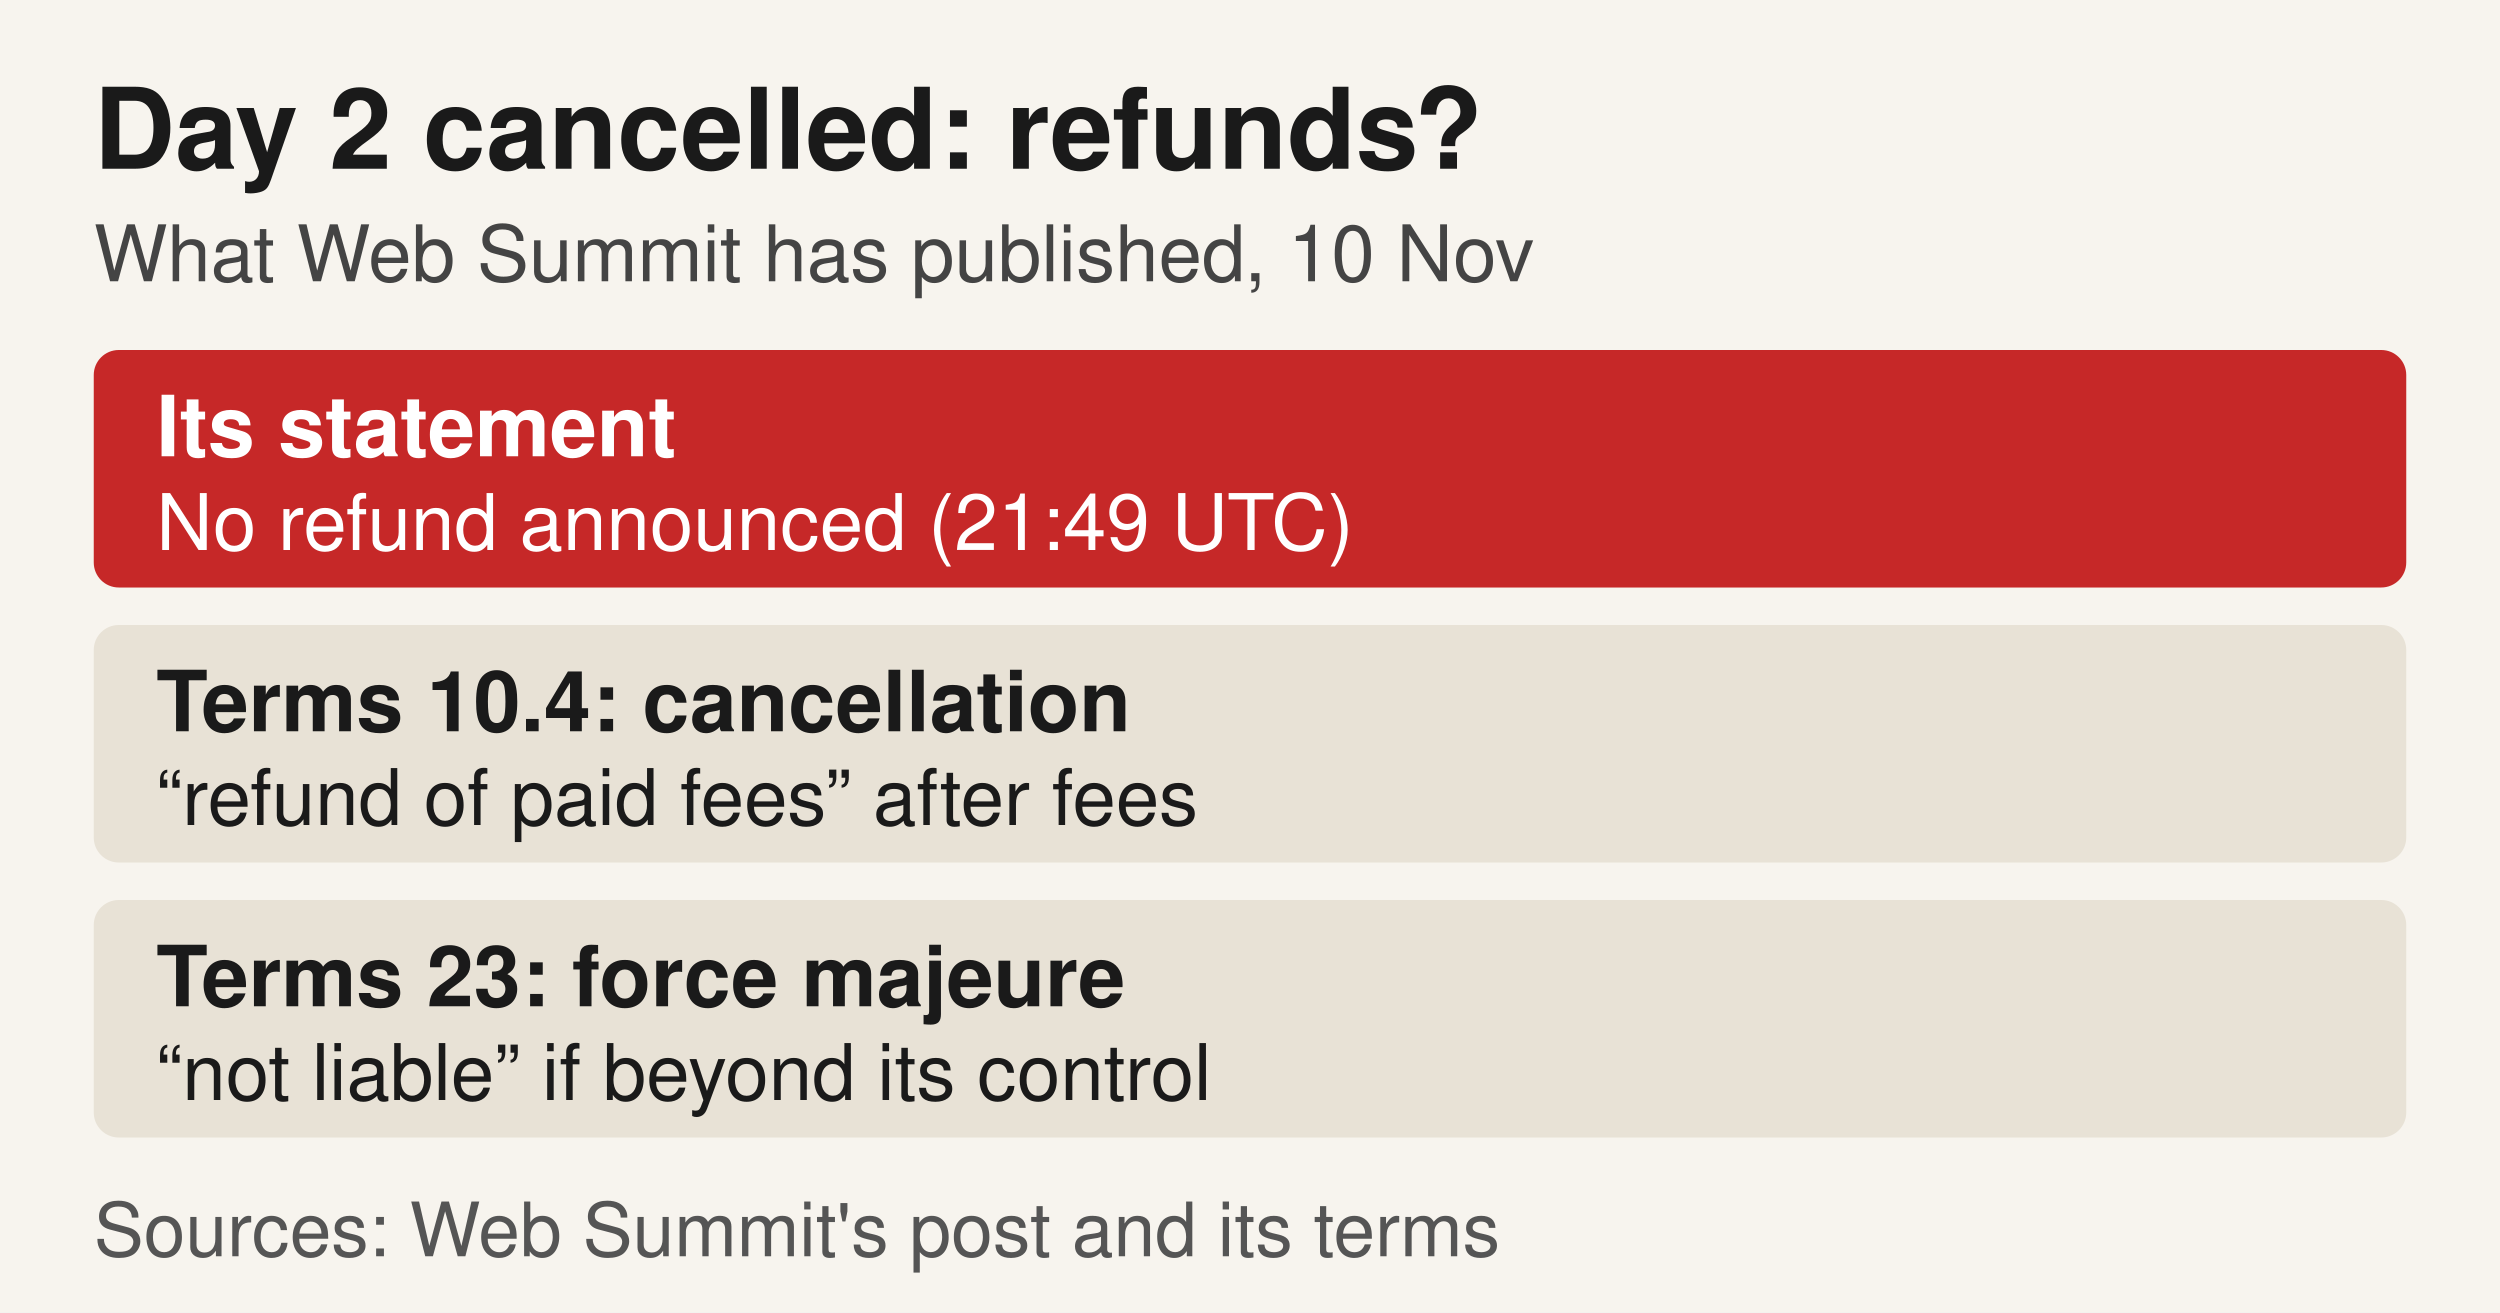
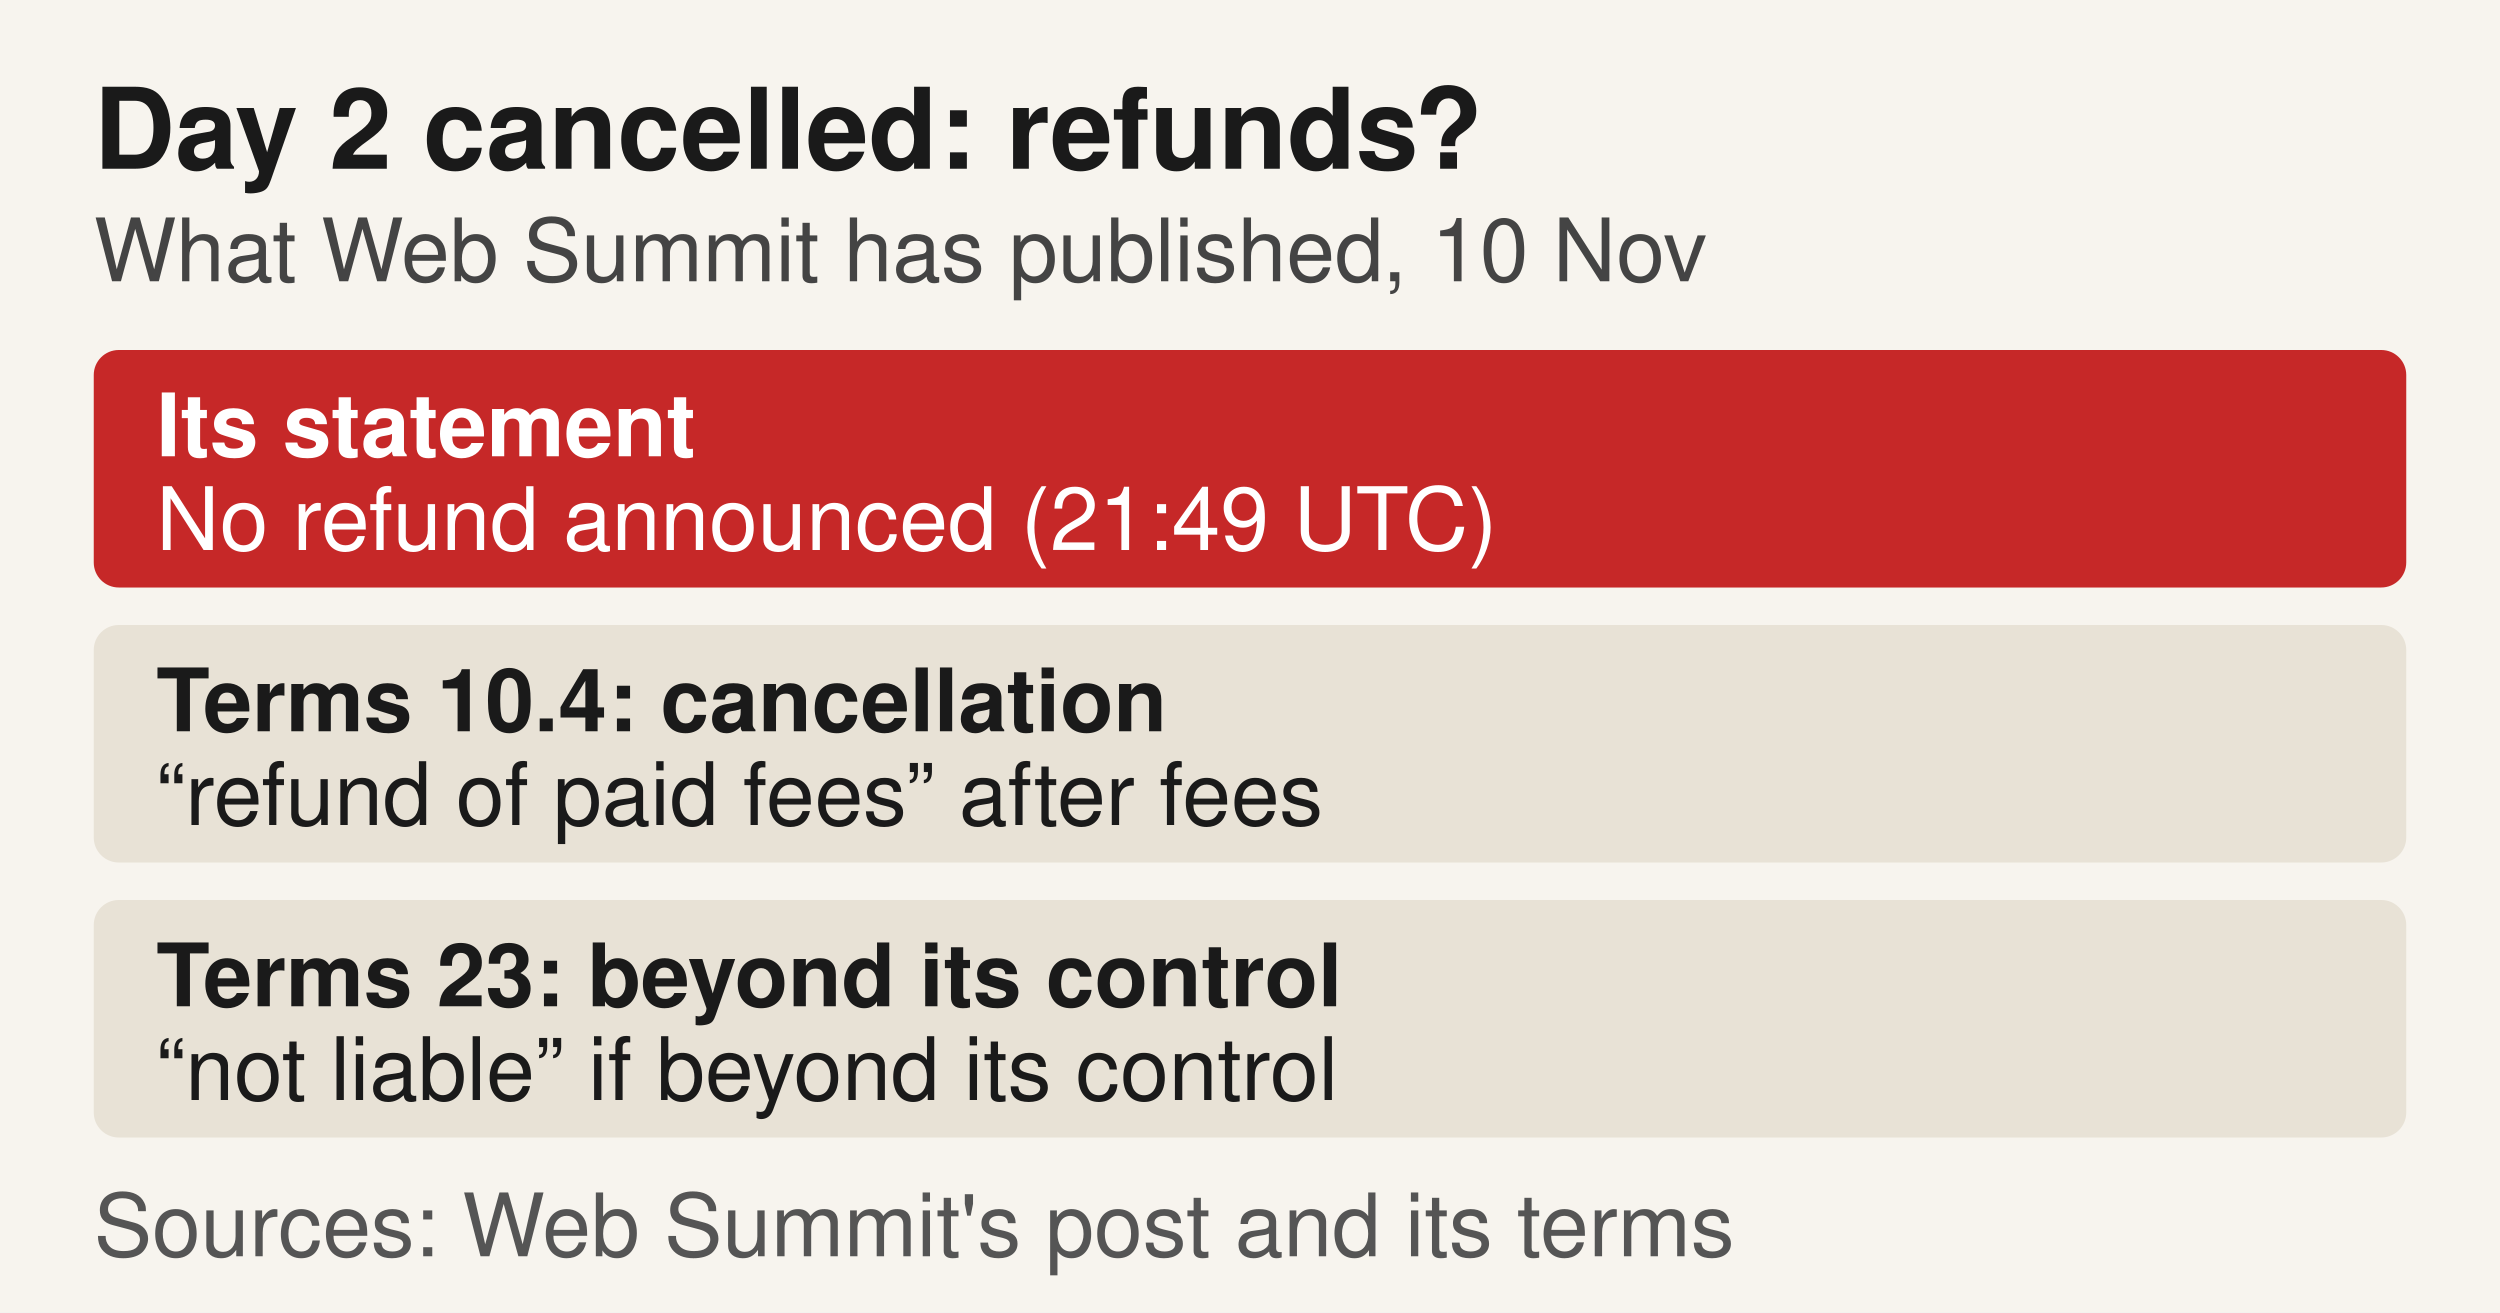
<svg xmlns="http://www.w3.org/2000/svg" viewBox="0 0 800 420" width="800" height="420" role="img" aria-labelledby="t d">
  <rect width="800" height="420" fill="#f7f4ee" />
  <g font-family="Helvetica, Arial, sans-serif">
    <text x="30" y="54" font-size="36" font-weight="700" fill="#1a1a1a">Day 2 cancelled: refunds?</text>
-     <text x="30" y="90" font-size="25" fill="#444">What Web Summit has published, 10 Nov</text>
+     <text x="30" y="90" font-size="28" fill="#444">What Web Summit has published, 10 Nov</text>
    <rect x="30" y="112" width="740" height="76" rx="8" fill="#c62828" />
-     <text x="50" y="146" font-size="27" font-weight="700" fill="#fff">Its statement</text>
-     <text x="50" y="176" font-size="25" fill="#fff">No refund announced (21:49 UTC)</text>
+     <text x="50" y="146" font-size="28" font-weight="700" fill="#fff">Its statement</text>
+     <text x="50" y="176" font-size="28" fill="#fff">No refund announced (21:49 UTC)</text>
    <rect x="30" y="200" width="740" height="76" rx="8" fill="#e8e2d6" />
-     <text x="50" y="234" font-size="27" font-weight="700" fill="#1a1a1a">Terms 10.4: cancellation</text>
-     <text x="50" y="264" font-size="25" fill="#1a1a1a">“refund of paid fees” after fees</text>
+     <text x="50" y="234" font-size="28" font-weight="700" fill="#1a1a1a">Terms 10.4: cancellation</text>
+     <text x="50" y="264" font-size="28" fill="#1a1a1a">“refund of paid fees” after fees</text>
    <rect x="30" y="288" width="740" height="76" rx="8" fill="#e8e2d6" />
-     <text x="50" y="322" font-size="27" font-weight="700" fill="#1a1a1a">Terms 23: force majeure</text>
-     <text x="50" y="352" font-size="25" fill="#1a1a1a">“not liable” if beyond its control</text>
-     <text x="30" y="402" font-size="24" fill="#555">Sources: Web Summit's post and its terms</text>
+     <text x="50" y="322" font-size="28" font-weight="700" fill="#1a1a1a">Terms 23: beyond its control</text>
+     <text x="50" y="352" font-size="28" fill="#1a1a1a">“not liable” if beyond its control</text>
+     <text x="30" y="402" font-size="28" fill="#555">Sources: Web Summit's post and its terms</text>
  </g>
</svg>
